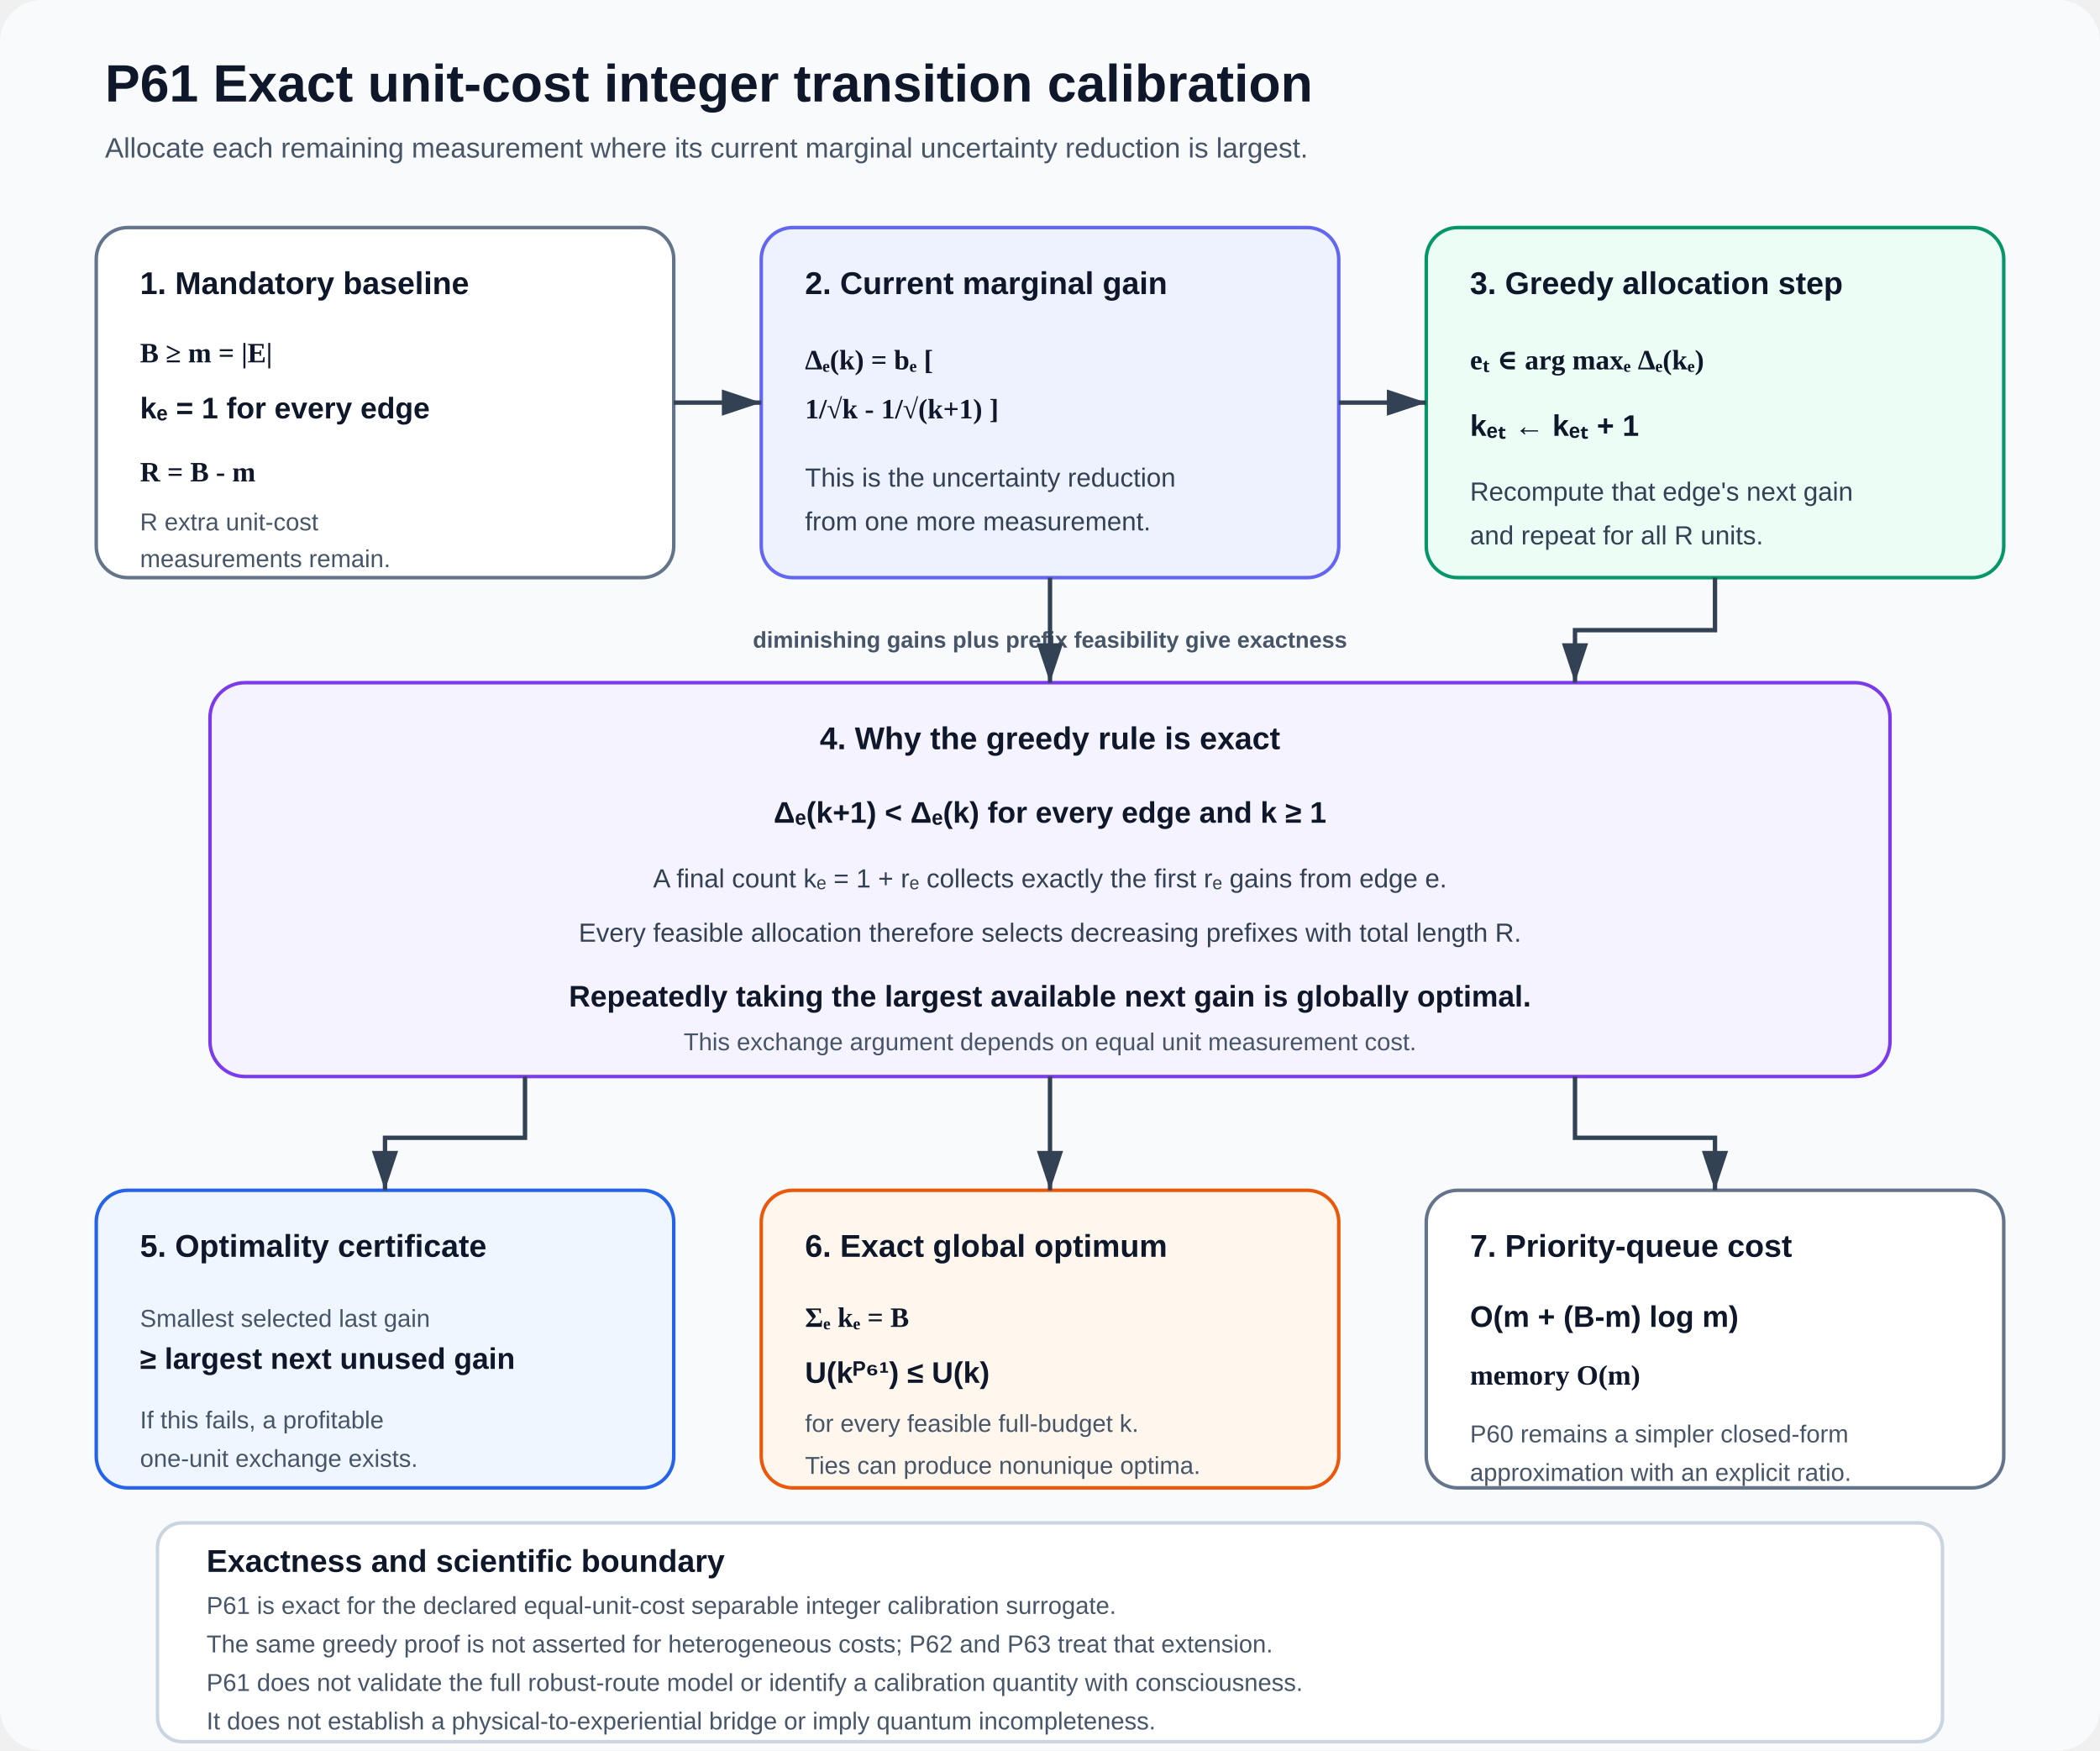
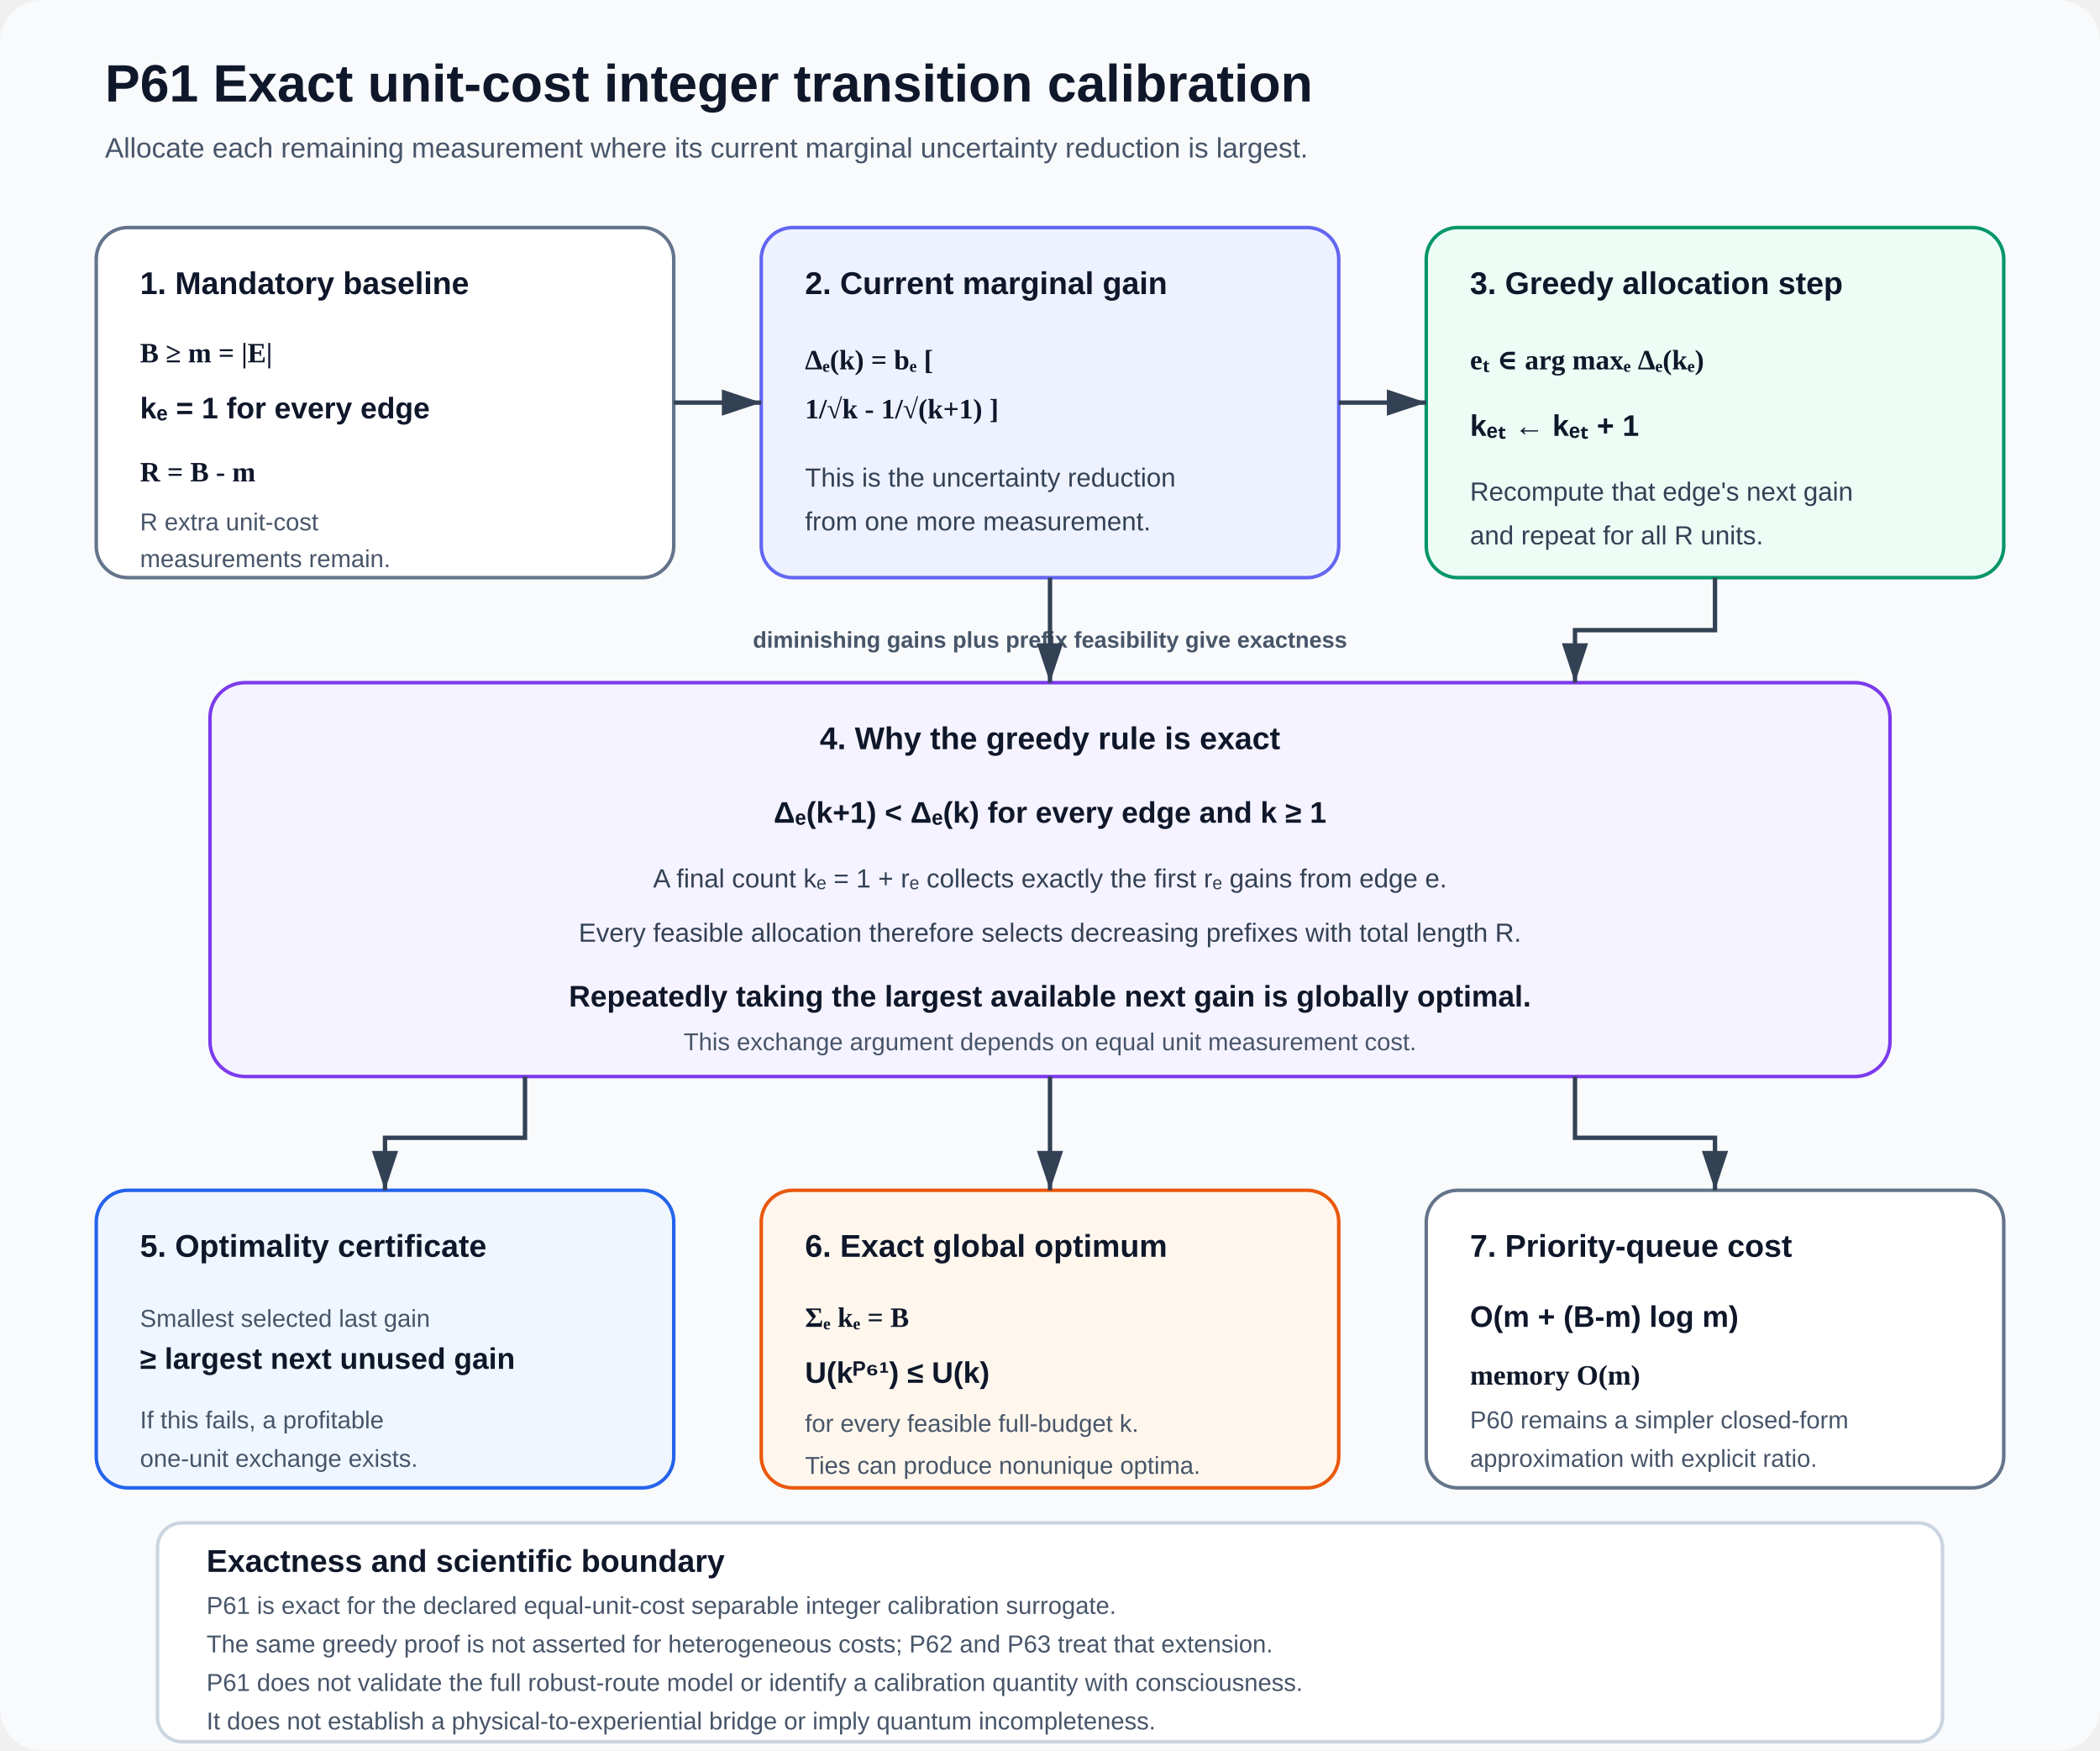
<svg xmlns="http://www.w3.org/2000/svg" width="1200" height="1000" viewBox="0 0 1200 1000" role="img" aria-labelledby="title desc">
  <defs>
    <marker id="arrow" markerWidth="10" markerHeight="10" refX="9" refY="3" orient="auto" markerUnits="strokeWidth">
      <path d="M0,0 L0,6 L9,3 z" fill="#334155" />
    </marker>
    <style>
      .title{font:700 30px Arial,sans-serif;fill:#0f172a}
      .subtitle{font:400 16px Arial,sans-serif;fill:#475569}
      .head{font:700 18px Arial,sans-serif;fill:#0f172a}
      .copy{font:400 15px Arial,sans-serif;fill:#334155}
      .small{font:400 14px Arial,sans-serif;fill:#475569}
      .eq{font:600 16px Georgia,'Times New Roman',serif;fill:#0f172a}
      .strong{font:700 17px Arial,sans-serif;fill:#0f172a}
      .route{font:700 13px Arial,sans-serif;fill:#475569}
      .arrow{stroke:#334155;stroke-width:2.5;fill:none;marker-end:url(#arrow)}
    </style>
  </defs>
  <rect width="1200" height="1000" rx="24" fill="#f8fafc" />
  <text x="60" y="58" class="title">P61  Exact unit-cost integer transition calibration</text>
  <text x="60" y="90" class="subtitle">Allocate each remaining measurement where its current marginal uncertainty reduction is largest.</text>
  <g id="block-baseline" data-x="55" data-y="130" data-w="330" data-h="200">
    <rect x="55" y="130" width="330" height="200" rx="18" fill="#ffffff" stroke="#64748b" stroke-width="2" />
    <text x="80" y="168" class="head">1. Mandatory baseline</text>
    <text x="80" y="207" class="eq">B ≥ m = |E|</text>
    <text x="80" y="239" class="strong">kₑ = 1 for every edge</text>
    <text x="80" y="275" class="eq">R = B - m</text>
    <text x="80" y="303" class="small">R extra unit-cost</text>
    <text x="80" y="324" class="small">measurements remain.</text>
  </g>
  <g id="block-gain" data-x="435" data-y="130" data-w="330" data-h="200">
    <rect x="435" y="130" width="330" height="200" rx="18" fill="#eef2ff" stroke="#6366f1" stroke-width="2" />
    <text x="460" y="168" class="head">2. Current marginal gain</text>
    <text x="460" y="211" class="eq">Δₑ(k) = bₑ [</text>
    <text x="460" y="239" class="eq">1/√k - 1/√(k+1) ]</text>
    <text x="460" y="278" class="copy">This is the uncertainty reduction</text>
    <text x="460" y="303" class="copy">from one more measurement.</text>
  </g>
  <g id="block-greedy" data-x="815" data-y="130" data-w="330" data-h="200">
    <rect x="815" y="130" width="330" height="200" rx="18" fill="#ecfdf5" stroke="#059669" stroke-width="2" />
    <text x="840" y="168" class="head">3. Greedy allocation step</text>
    <text x="840" y="211" class="eq">eₜ ∈ arg maxₑ Δₑ(kₑ)</text>
    <text x="840" y="249" class="strong">kₑₜ ← kₑₜ + 1</text>
    <text x="840" y="286" class="copy">Recompute that edge's next gain</text>
    <text x="840" y="311" class="copy">and repeat for all R units.</text>
  </g>
  <path id="arrow-1" class="arrow" d="M385 230 H435" data-source="block-baseline" data-target="block-gain" />
  <path id="arrow-2" class="arrow" d="M765 230 H815" data-source="block-gain" data-target="block-greedy" />
  <text x="600" y="370" class="route" text-anchor="middle">diminishing gains plus prefix feasibility give exactness</text>
  <g id="block-exactness" data-x="120" data-y="390" data-w="960" data-h="225">
    <rect x="120" y="390" width="960" height="225" rx="20" fill="#f5f3ff" stroke="#7c3aed" stroke-width="2" />
    <text x="600" y="428" text-anchor="middle" class="head">4. Why the greedy rule is exact</text>
    <text x="600" y="470" text-anchor="middle" class="strong">Δₑ(k+1) &lt; Δₑ(k) for every edge and k ≥ 1</text>
    <text x="600" y="507" text-anchor="middle" class="copy">A final count kₑ = 1 + rₑ collects exactly the first rₑ gains from edge e.</text>
    <text x="600" y="538" text-anchor="middle" class="copy">Every feasible allocation therefore selects decreasing prefixes with total length R.</text>
    <text x="600" y="575" text-anchor="middle" class="strong">Repeatedly taking the largest available next gain is globally optimal.</text>
    <text x="600" y="600" text-anchor="middle" class="small">This exchange argument depends on equal unit measurement cost.</text>
  </g>
  <path id="arrow-3" class="arrow" d="M600 330 V390" data-source="block-gain" data-target="block-exactness" />
  <path id="arrow-4" class="arrow" d="M980 330 V360 H900 V390" data-source="block-greedy" data-target="block-exactness" />
  <g id="block-certificate" data-x="55" data-y="680" data-w="330" data-h="170">
    <rect x="55" y="680" width="330" height="170" rx="18" fill="#eff6ff" stroke="#2563eb" stroke-width="2" />
    <text x="80" y="718" class="head">5. Optimality certificate</text>
    <text x="80" y="758" class="small">Smallest selected last gain</text>
    <text x="80" y="782" class="strong">≥ largest next unused gain</text>
    <text x="80" y="816" class="small">If this fails, a profitable</text>
    <text x="80" y="838" class="small">one-unit exchange exists.</text>
  </g>
  <g id="block-global" data-x="435" data-y="680" data-w="330" data-h="170">
    <rect x="435" y="680" width="330" height="170" rx="18" fill="#fff7ed" stroke="#ea580c" stroke-width="2" />
    <text x="460" y="718" class="head">6. Exact global optimum</text>
    <text x="460" y="758" class="eq">Σₑ kₑ = B</text>
    <text x="460" y="790" class="strong">U(kᴾ⁶¹) ≤ U(k)</text>
    <text x="460" y="818" class="small">for every feasible full-budget k.</text>
    <text x="460" y="842" class="small">Ties can produce nonunique optima.</text>
  </g>
  <g id="block-complexity" data-x="815" data-y="680" data-w="330" data-h="170">
    <rect x="815" y="680" width="330" height="170" rx="18" fill="#ffffff" stroke="#64748b" stroke-width="2" />
    <text x="840" y="718" class="head">7. Priority-queue cost</text>
    <text x="840" y="758" class="strong">O(m + (B-m) log m)</text>
    <text x="840" y="791" class="eq">memory O(m)</text>
-     <text x="840" y="824" class="small">P60 remains a simpler closed-form</text>
-     <text x="840" y="846" class="small">approximation with an explicit ratio.</text>
+     <text x="840" y="816" class="small">P60 remains a simpler closed-form</text>
+     <text x="840" y="838" class="small">approximation with explicit ratio.</text>
  </g>
  <path id="arrow-5" class="arrow" d="M300 615 V650 H220 V680" data-source="block-exactness" data-target="block-certificate" />
  <path id="arrow-6" class="arrow" d="M600 615 V680" data-source="block-exactness" data-target="block-global" />
  <path id="arrow-7" class="arrow" d="M900 615 V650 H980 V680" data-source="block-exactness" data-target="block-complexity" />
  <g id="block-boundary" data-x="90" data-y="870" data-w="1020" data-h="125">
    <rect x="90" y="870" width="1020" height="125" rx="14" fill="#ffffff" stroke="#cbd5e1" stroke-width="2" />
    <text x="118" y="898" class="head">Exactness and scientific boundary</text>
    <text x="118" y="922" class="small">P61 is exact for the declared equal-unit-cost separable integer calibration surrogate.</text>
    <text x="118" y="944" class="small">The same greedy proof is not asserted for heterogeneous costs; P62 and P63 treat that extension.</text>
    <text x="118" y="966" class="small">P61 does not validate the full robust-route model or identify a calibration quantity with consciousness.</text>
    <text x="118" y="988" class="small">It does not establish a physical-to-experiential bridge or imply quantum incompleteness.</text>
  </g>
</svg>
